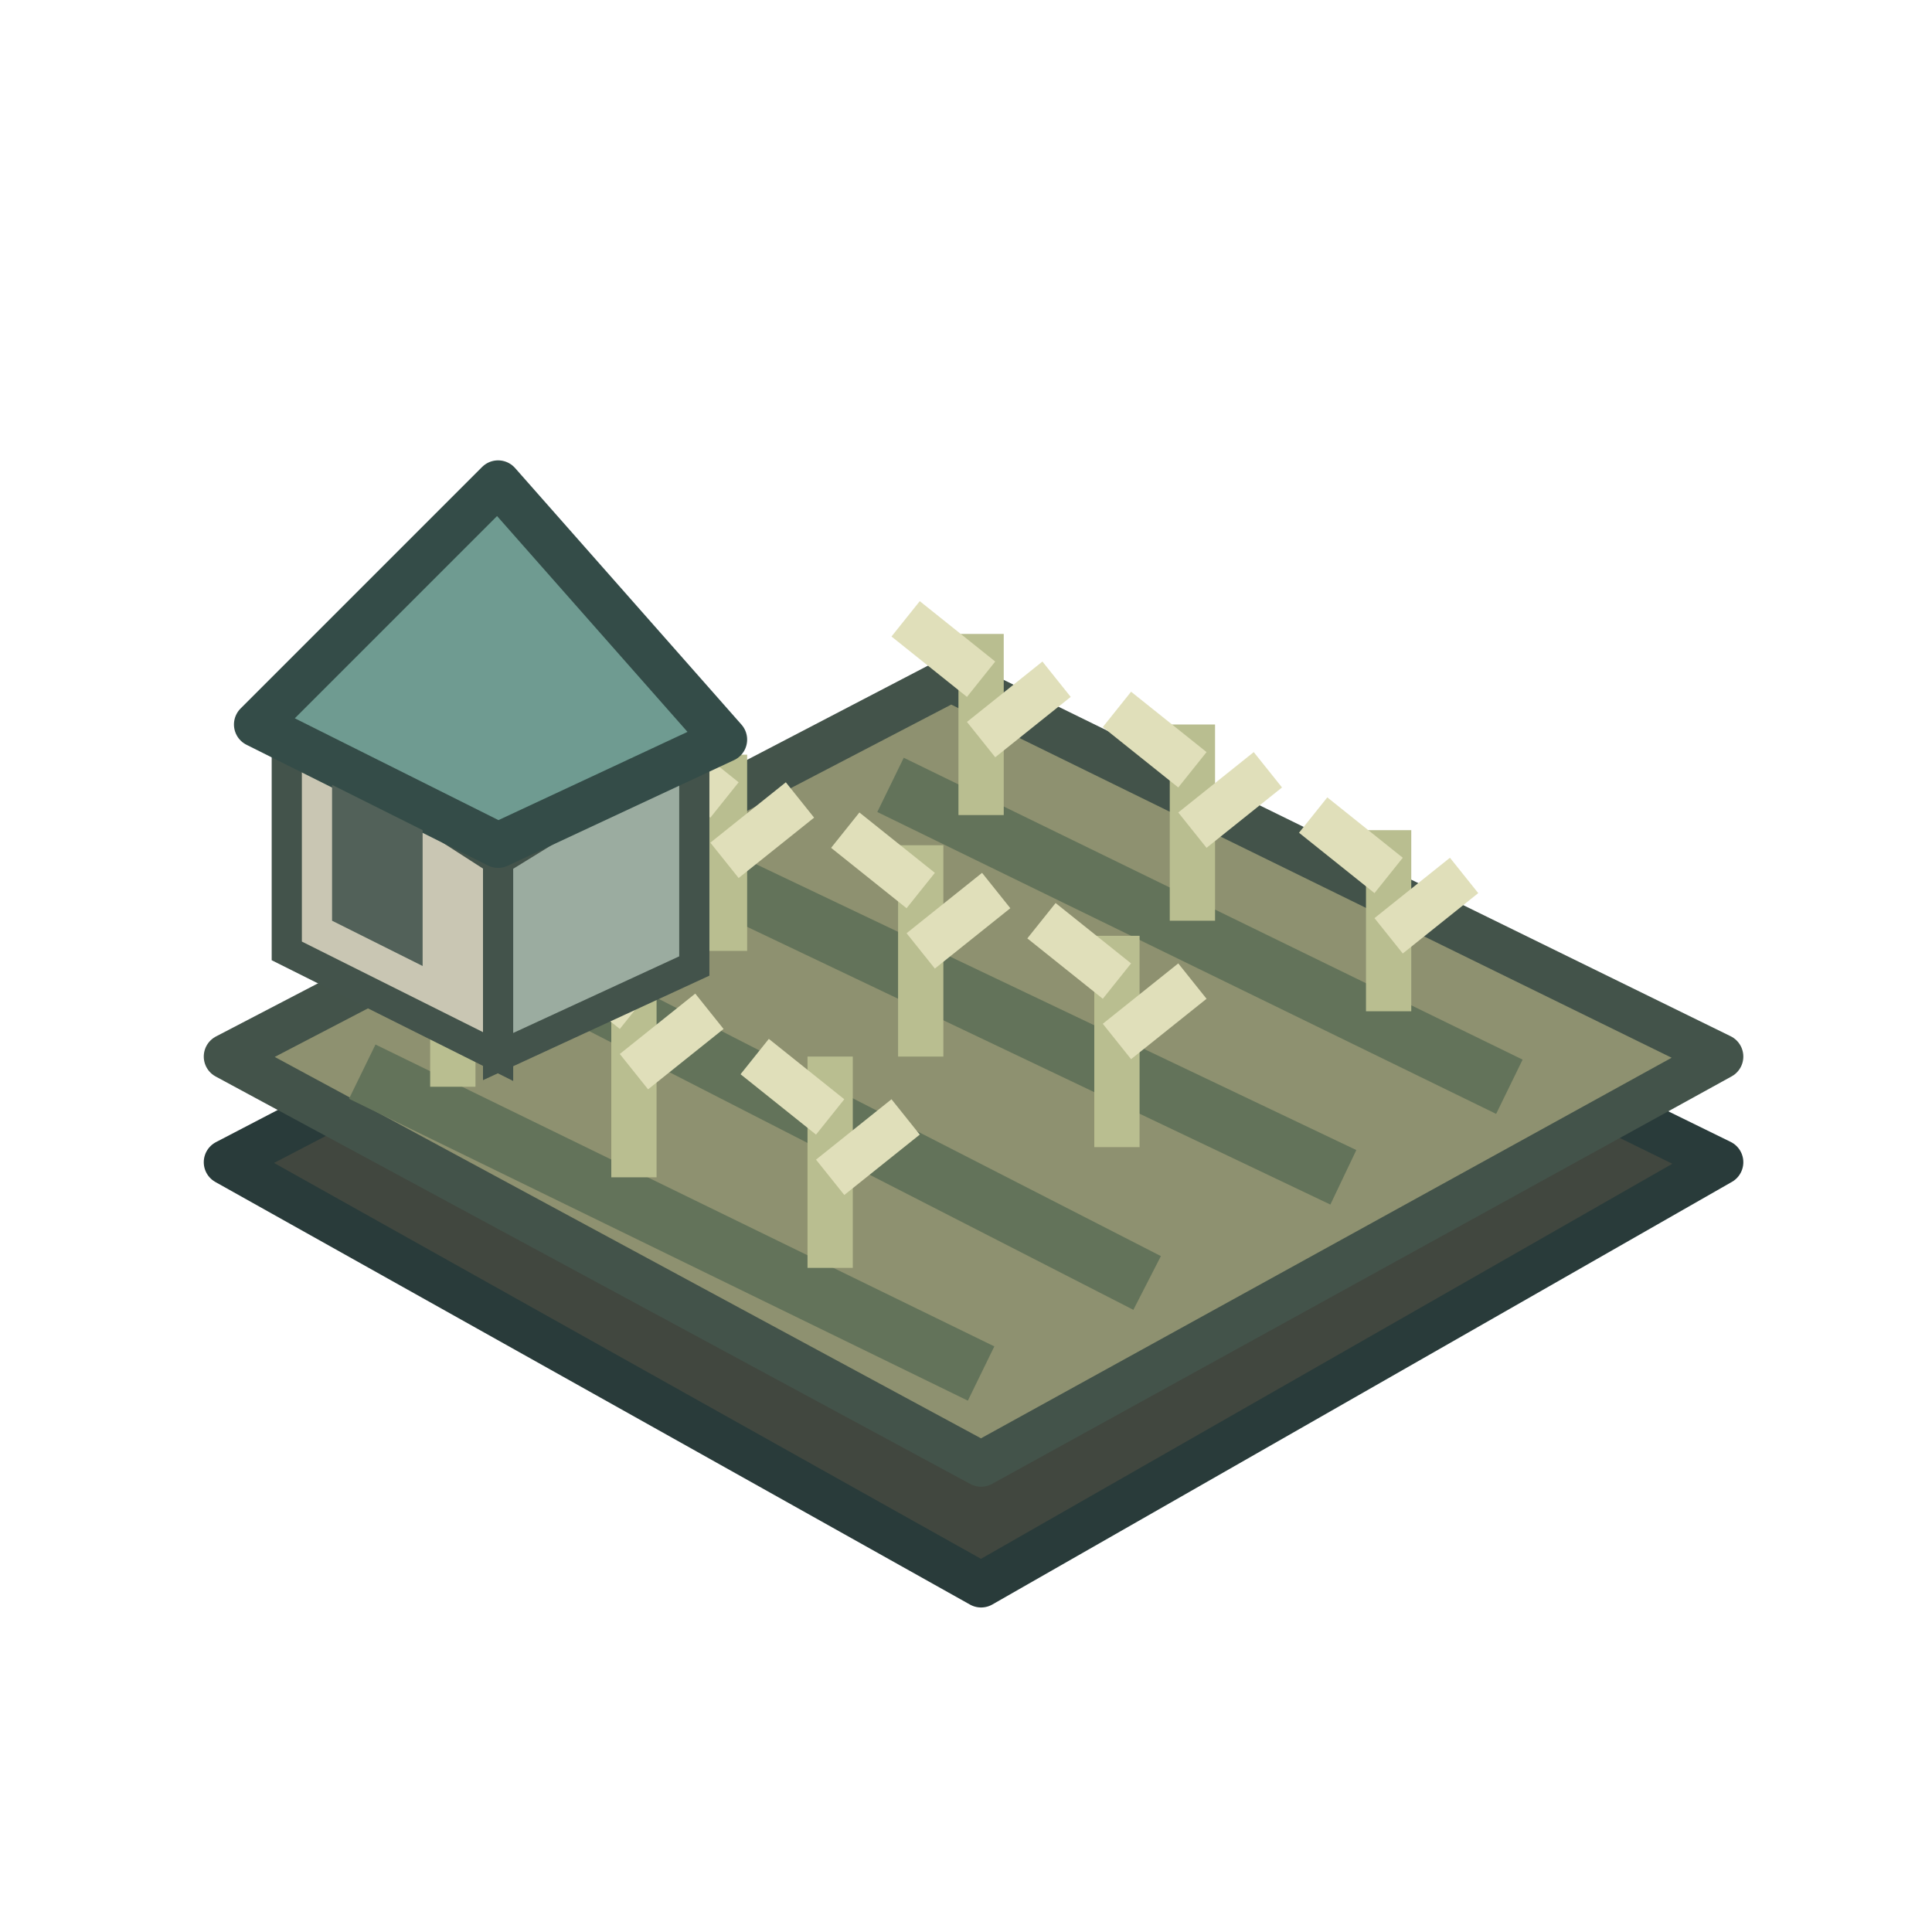
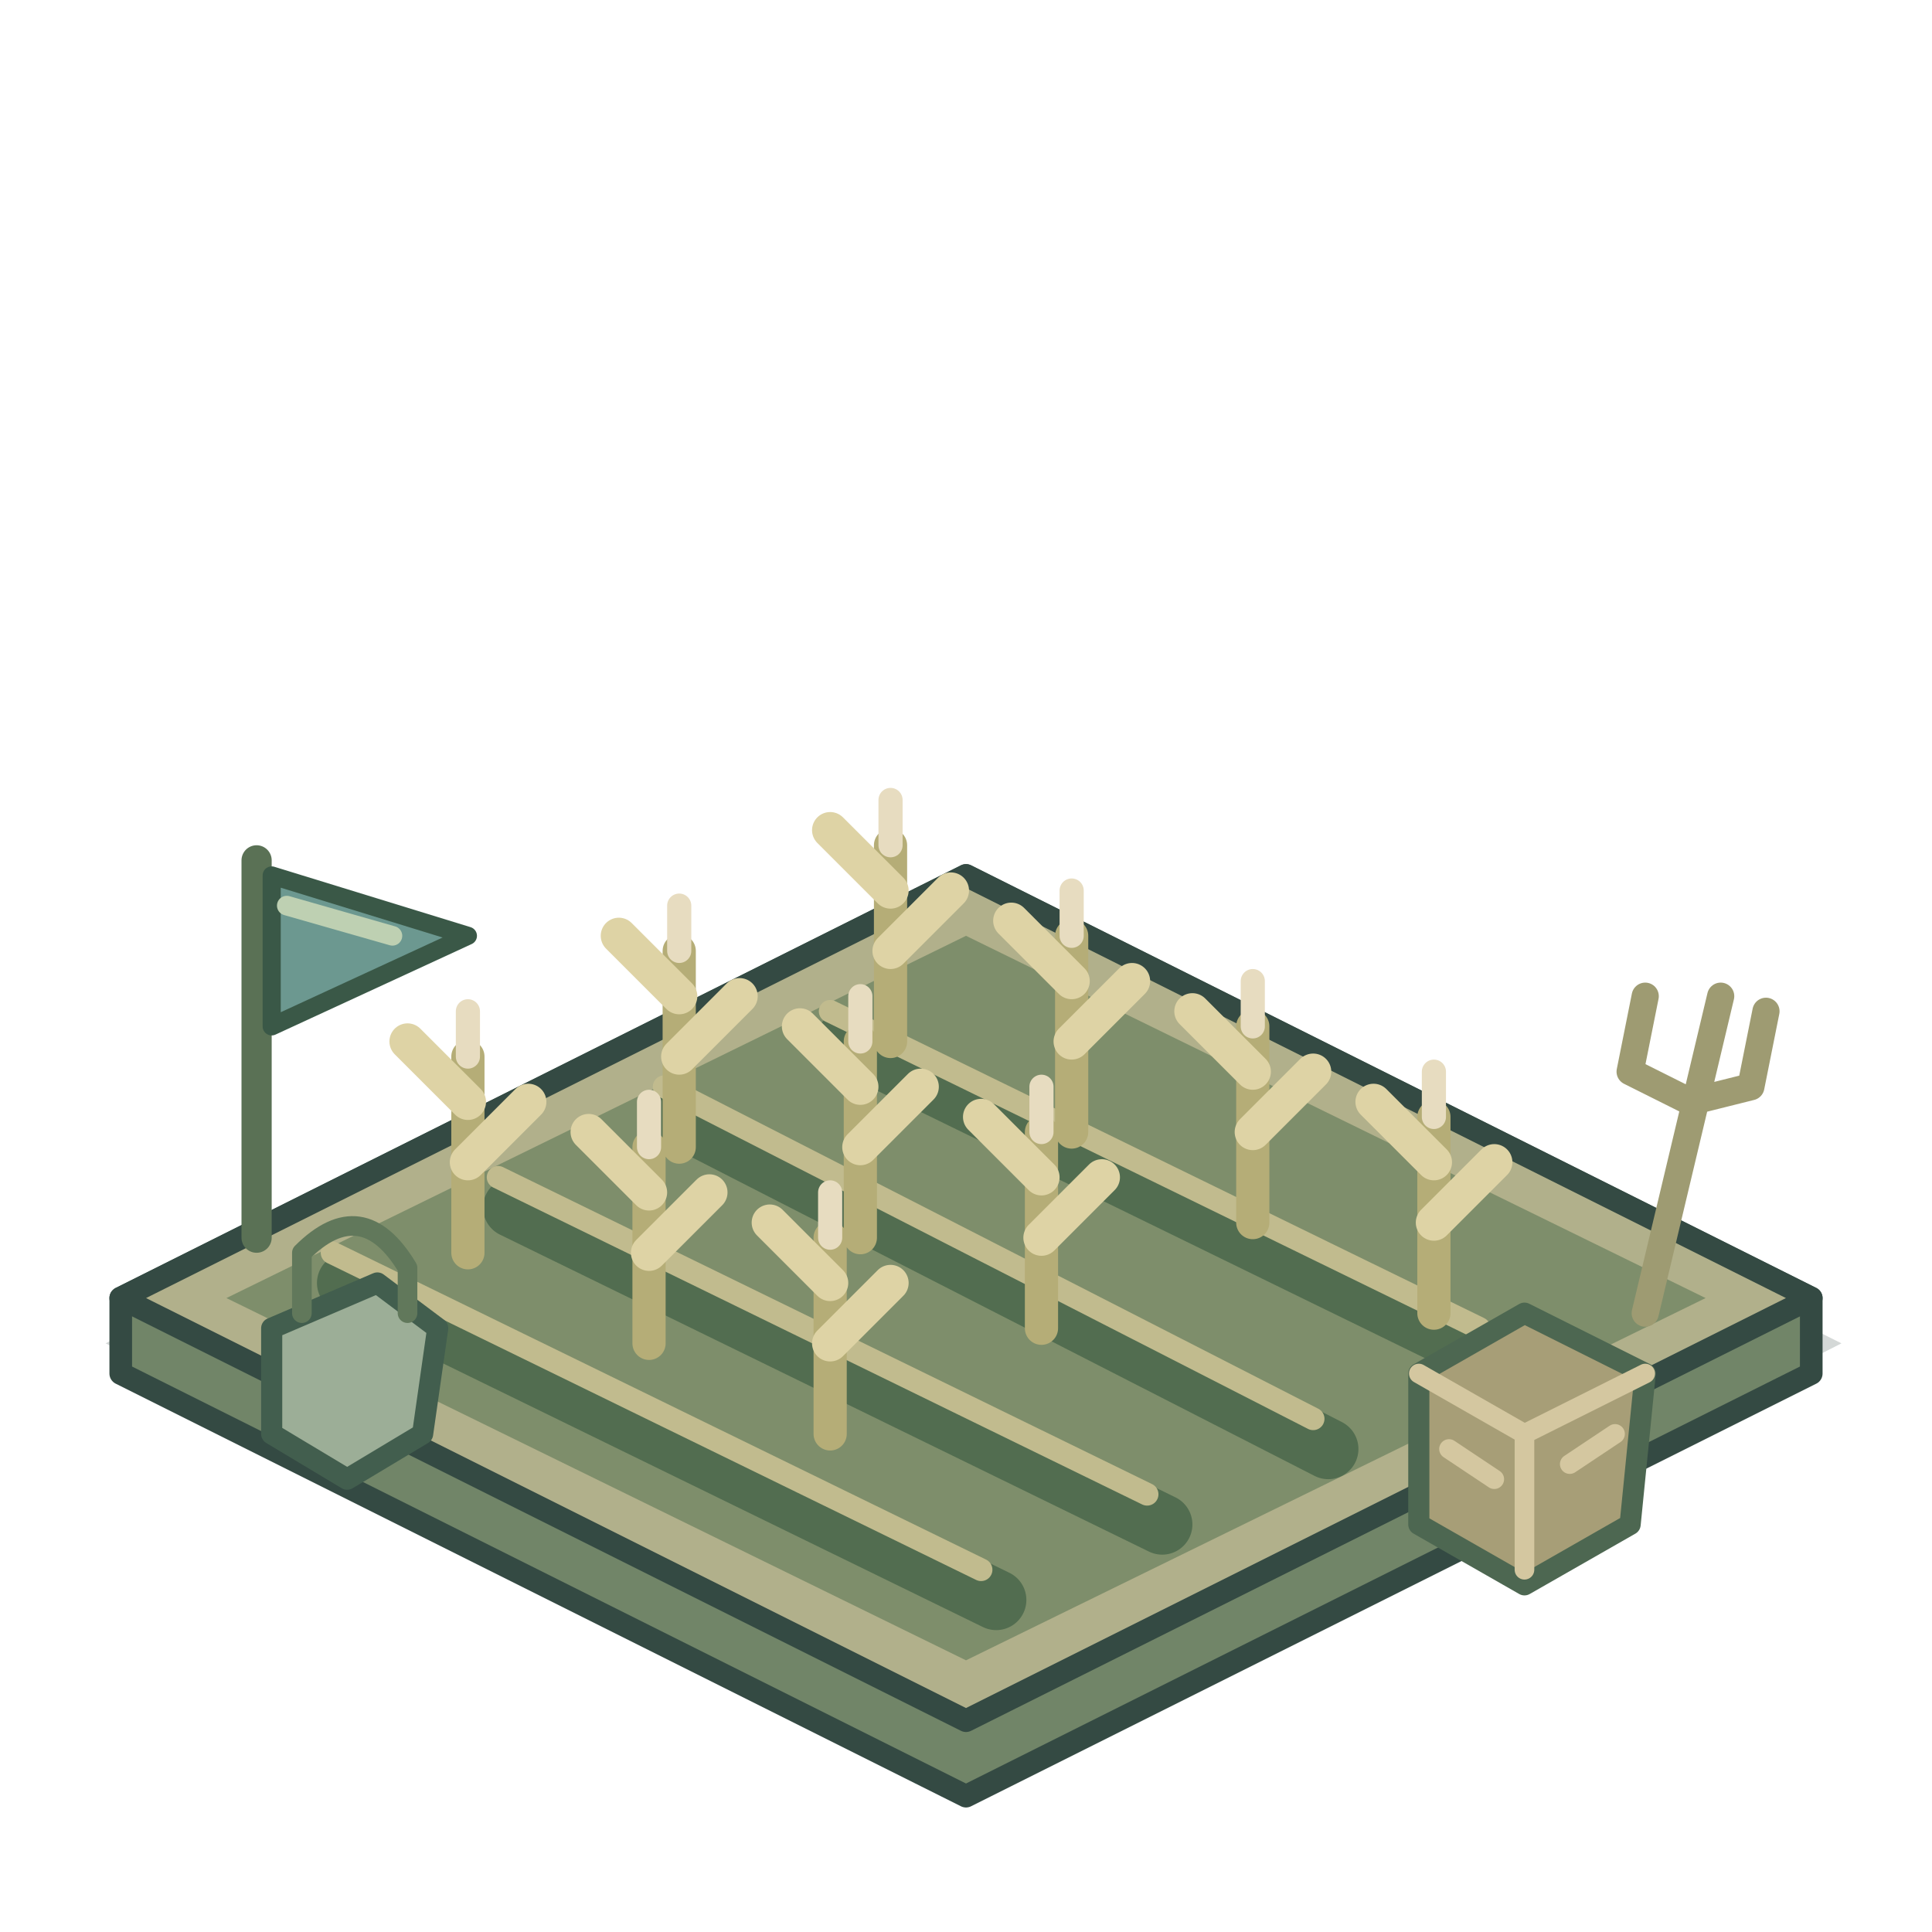
<svg xmlns="http://www.w3.org/2000/svg" width="128" height="128" viewBox="0 0 128 128">
-   <path d="M15 77 63 52 114 77 65 105Z" fill="#41473f" stroke="#293b3a" stroke-width="3" stroke-linejoin="round" />
-   <path d="M15 70 63 45 114 70 65 97Z" fill="#8e9170" stroke="#43534a" stroke-width="3" stroke-linejoin="round" />
-   <path d="M24 71 65 91 M35 64 76 85 M47 58 89 78 M59 52 100 72" fill="none" stroke="#63735a" stroke-width="4" />
-   <path d="M30 72 30 59 M42 78 42 64 M55 84 55 70 M48 63 48 50 M61 70 61 56 M74 76 74 62 M65 54 65 42 M79 61 79 48 M92 67 92 55" fill="none" stroke="#b9be90" stroke-width="3" />
-   <path d="M30 62 25 58 M30 66 35 62 M42 67 37 63 M42 71 47 67 M55 74 50 70 M55 78 60 74 M48 53 43 49 M48 57 53 53 M61 59 56 55 M61 63 66 59 M74 65 69 61 M74 69 79 65 M65 45 60 41 M65 49 70 45 M79 51 74 47 M79 55 84 51 M92 58 87 54 M92 62 97 58" fill="none" stroke="#e0dfba" stroke-width="3" />
-   <path d="M19 48 33 42 46 49 33 57Z" fill="#e7dfc9" stroke="#43534b" stroke-width="2" />
-   <path d="M19 48 19 63 33 70 33 57Z" fill="#c9c6b3" stroke="#43534b" stroke-width="2" />
-   <path d="M33 57 46 49 46 64 33 70Z" fill="#9baca0" stroke="#43534b" stroke-width="2" />
-   <path d="M17 48 33 32 48 49 33 56Z" fill="#6f9b91" stroke="#344c48" stroke-width="3" stroke-linejoin="round" />
-   <path d="M22 61 28 64 28 55 22 52Z" fill="#526159" />
+   <g stroke-linejoin="round" stroke-linecap="round">
+     <path d="M7 89 64 60 122 89 65 118Z" fill="#263c36" opacity=".20" />
+     <path d="M8 86 64 58 120 86 120 91 64 119 8 91Z" fill="#718568" stroke="#344a43" stroke-width="1.5" />
+     <path d="M8 86 64 58 120 86 64 114Z" fill="#b1b08b" stroke="#344a43" stroke-width="1.5" />
+     <path d="M15 86 64 62 113 86 64 110Z" fill="#7e8e6b" />
+     <path d="M23 85 66 106 M34 80 77 101 M45 74 88 96 M56 69 99 90" fill="none" stroke="#526d50" stroke-width="4" />
+     <path d="M22 83 65 104 M33 78 76 99 M44 72 87 94 M55 67 98 88" fill="none" stroke="#c1bb8e" stroke-width="1.5" />
+     <path d="M31 83V70 M43 89V76 M55 95V82 M45 76V63 M57 82V69 M69 88V75 M59 69V56 M71 75V62 M83 81V68 M95 87V74" stroke="#b5ad77" stroke-width="2.2" />
+     <path d="M31 73 27 69 M31 77 35 73 M43 79 39 75 M43 83 47 79 M55 85 51 81 M55 89 59 85 M45 66 41 62 M45 70 49 66 M57 72 53 68 M57 76 61 72 M69 78 65 74 M69 82 73 78 M59 59 55 55 M59 63 63 59 M71 65 67 61 M71 69 75 65 M83 71 79 67 M83 75 87 71 M95 77 91 73 M95 81 99 77" fill="none" stroke="#ded3a5" stroke-width="2.4" />
+     <path d="M31 70V67 M43 76V73 M55 82V79 M45 63V60 M57 69V66 M69 75V72 M59 56V53 M71 62V59 M83 68V65 M95 74V71" stroke="#e7dcc0" stroke-width="1.6" />
+     <path d="M94 91 101 87 109 91 108 101 101 105 94 101Z" fill="#a79e77" stroke="#4d6751" stroke-width="1.4" />
+     <path d="M94 91 101 95 109 91 M101 95V104 M96 96 99 98 M104 97 107 95" fill="none" stroke="#d4c7a0" stroke-width="1.3" />
+     <path d="M18 88 25 85 29 88 28 95 23 98 18 95Z" fill="#9cae97" stroke="#425e4e" stroke-width="1.4" />
+     <path d="M20 87V83 Q24 79 27 84V87" fill="none" stroke="#61785b" stroke-width="1.3" />
+     <path d="M109 87 114 66 M112 73 108 71 109 66 M112 73 116 72 117 67" fill="none" stroke="#9e9b72" stroke-width="1.8" />
+     <path d="M17 82V57" stroke="#5a7155" stroke-width="2" />
+     <path d="M18 58 31 62 18 68Z" fill="#6c9890" stroke="#3a5847" stroke-width="1.2" />
+     <path d="M19 60 26 62" stroke="#bed0b2" stroke-width="1.3" />
+   </g>
</svg>
